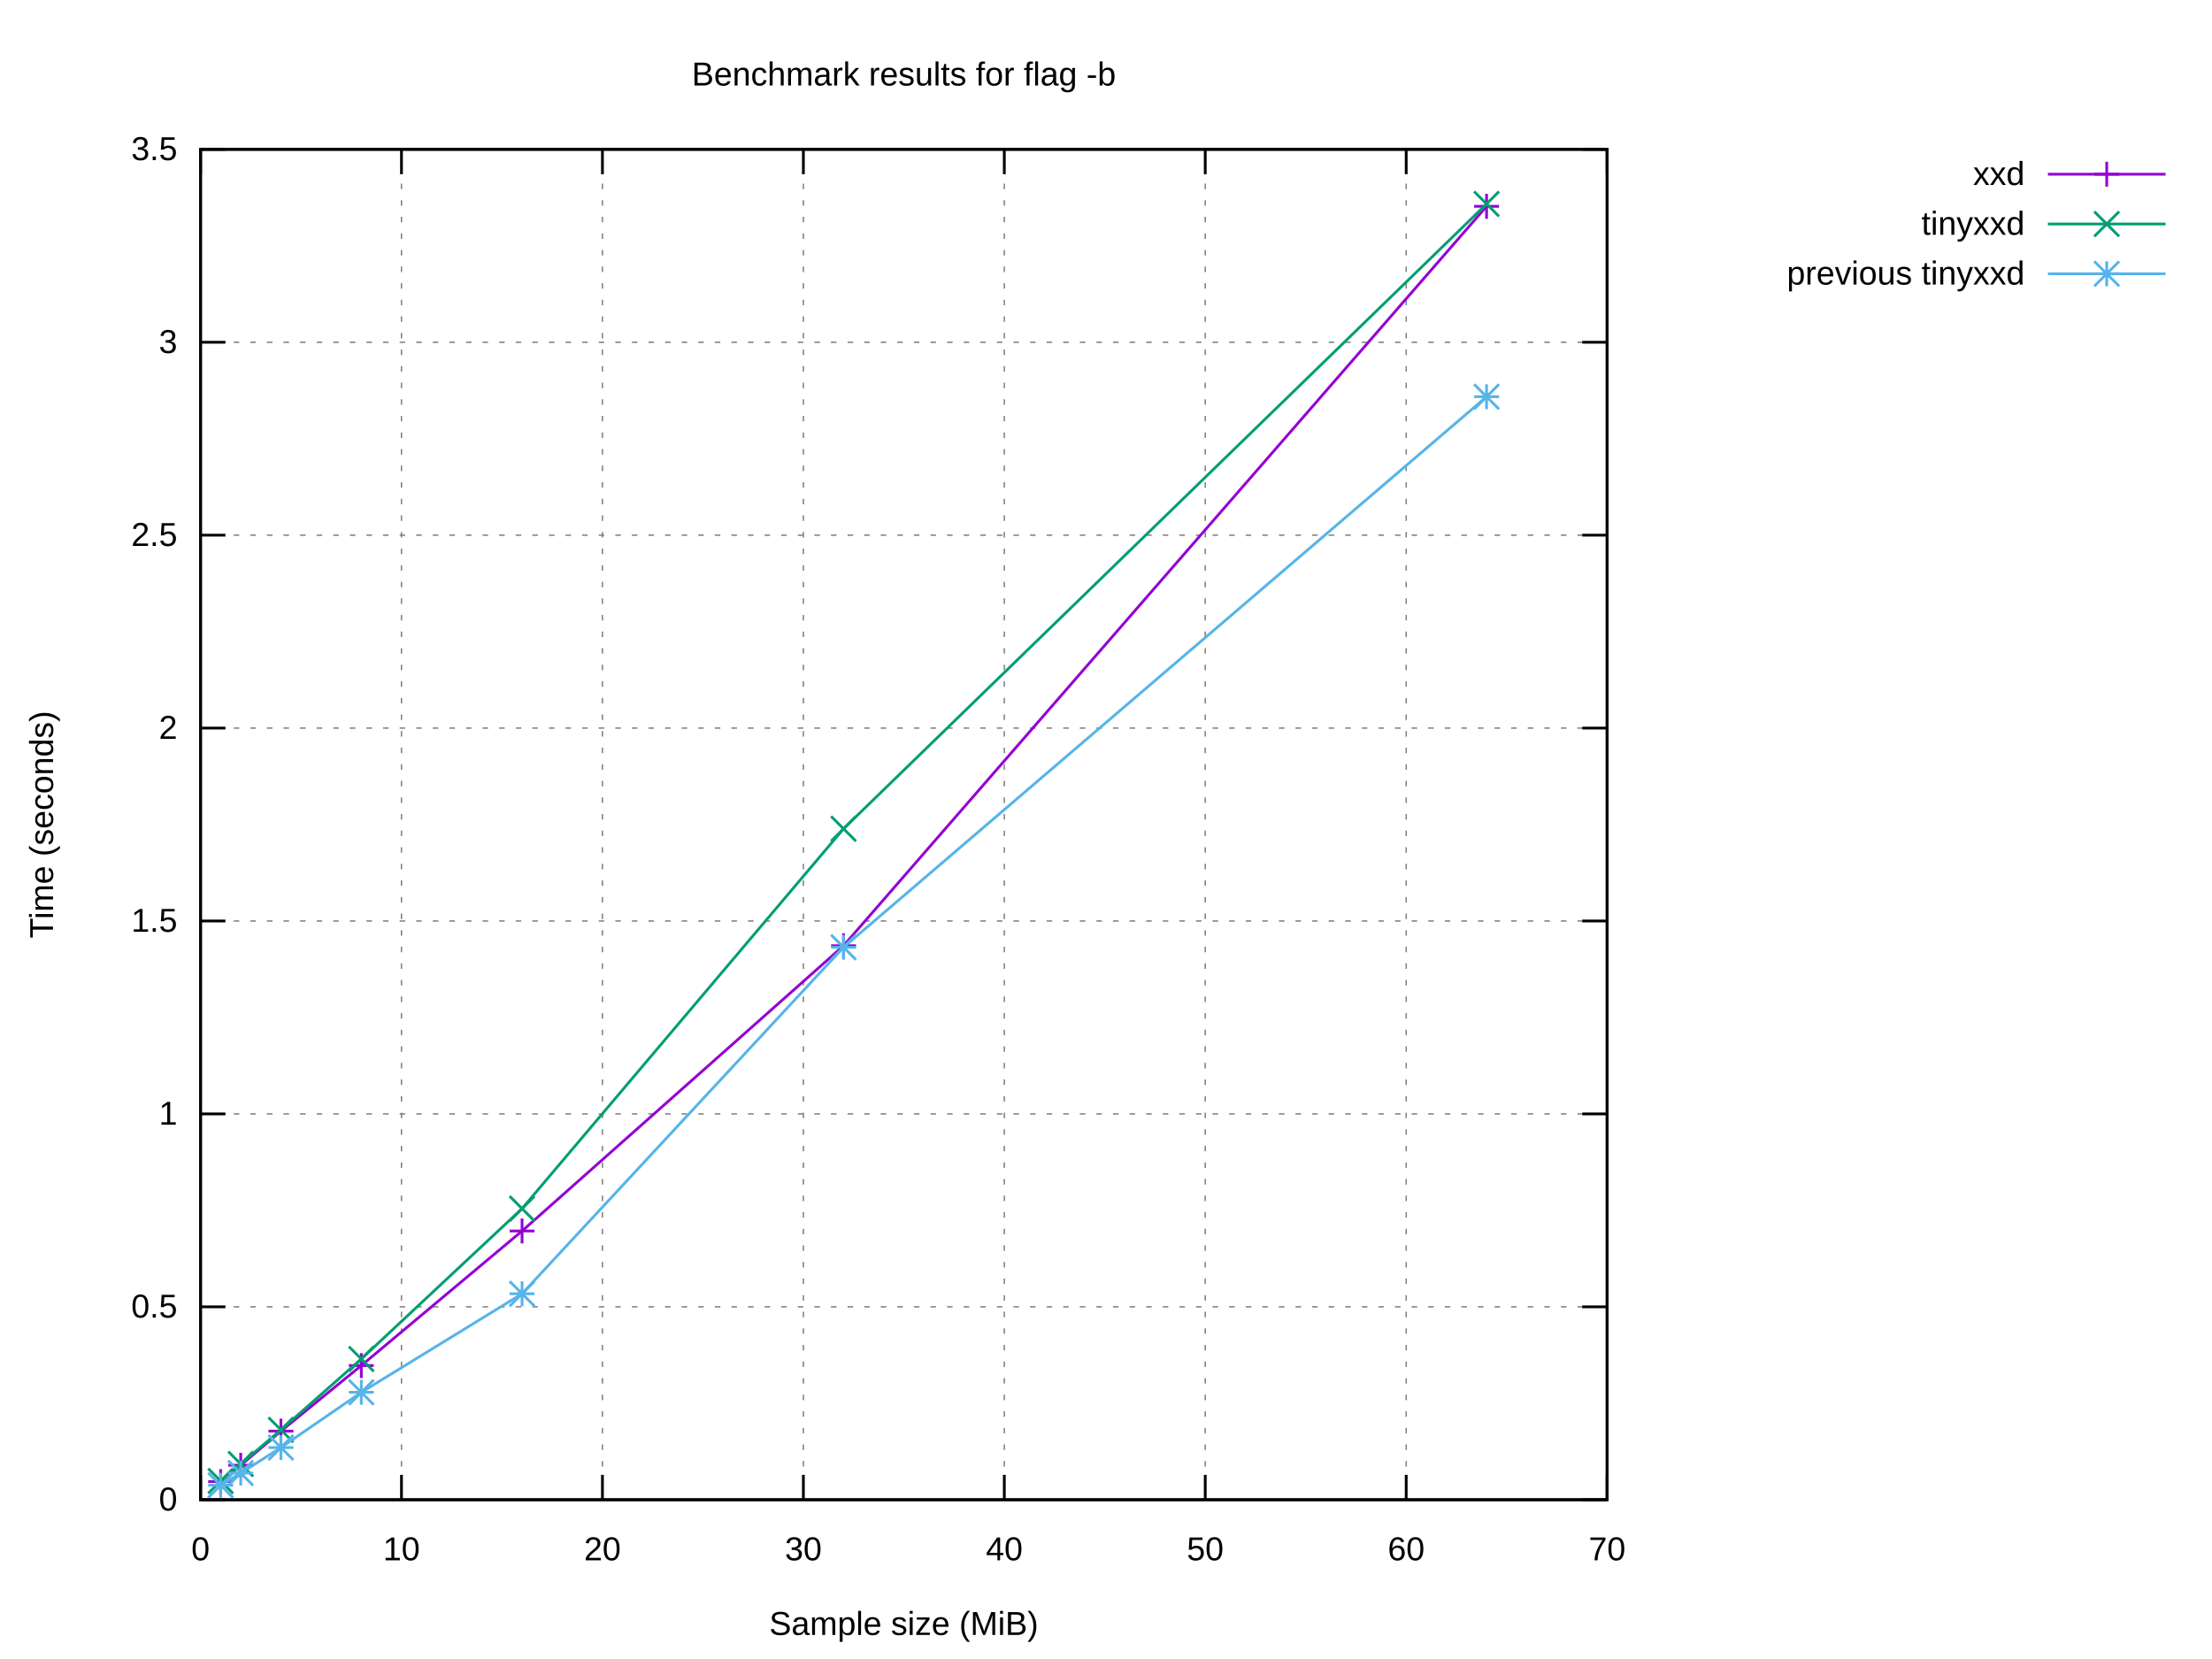
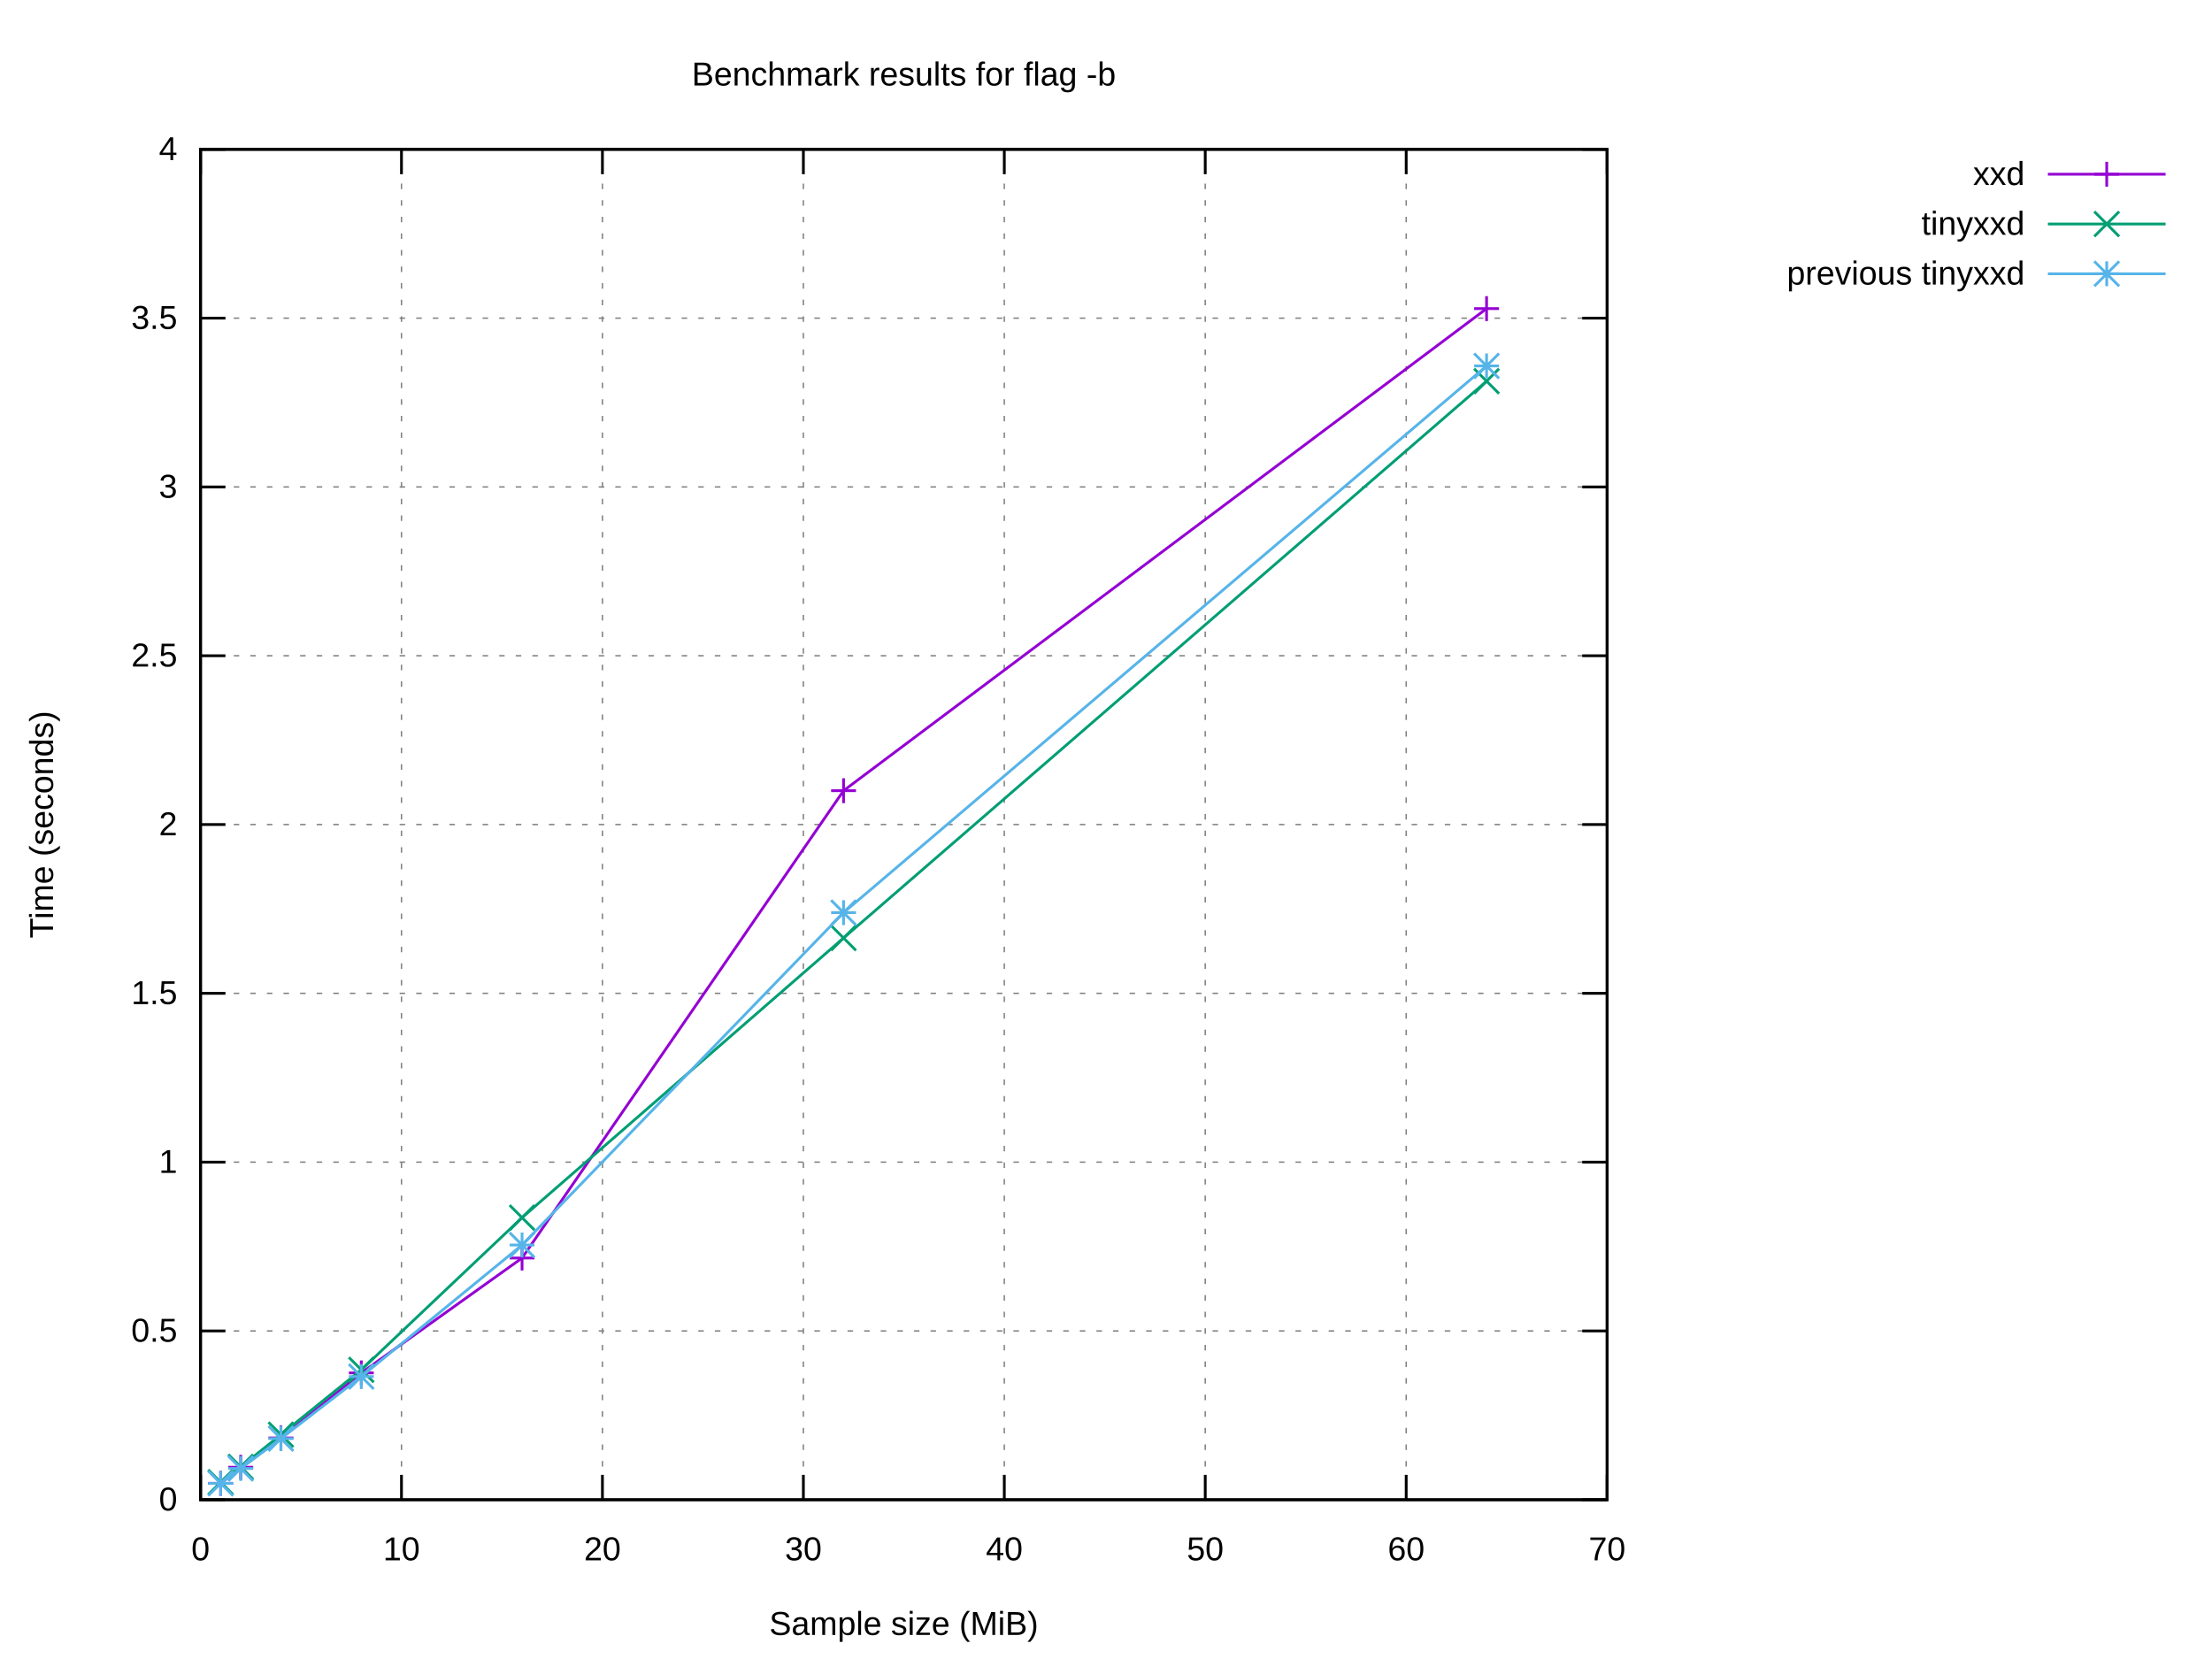
<svg xmlns="http://www.w3.org/2000/svg" xmlns:xlink="http://www.w3.org/1999/xlink" width="800" height="600" viewBox="0 0 800 600">
  <g id="gnuplot_canvas">
    <rect x="0" y="0" width="800" height="600" fill="#ffffff" />
    <defs>
      <circle id="gpDot" r="0.5" stroke-width="0.5" stroke="currentColor" />
      <path id="gpPt0" stroke-width="0.222" stroke="currentColor" d="M-1,0 h2 M0,-1 v2" />
      <path id="gpPt1" stroke-width="0.222" stroke="currentColor" d="M-1,-1 L1,1 M1,-1 L-1,1" />
      <path id="gpPt2" stroke-width="0.222" stroke="currentColor" d="M-1,0 L1,0 M0,-1 L0,1 M-1,-1 L1,1 M-1,1 L1,-1" />
      <rect id="gpPt3" stroke-width="0.222" stroke="currentColor" x="-1" y="-1" width="2" height="2" />
      <rect id="gpPt4" stroke-width="0.222" stroke="currentColor" fill="currentColor" x="-1" y="-1" width="2" height="2" />
      <circle id="gpPt5" stroke-width="0.222" stroke="currentColor" cx="0" cy="0" r="1" />
      <use xlink:href="#gpPt5" id="gpPt6" fill="currentColor" stroke="none" />
      <path id="gpPt7" stroke-width="0.222" stroke="currentColor" d="M0,-1.33 L-1.33,0.67 L1.33,0.67 z" />
      <use xlink:href="#gpPt7" id="gpPt8" fill="currentColor" stroke="none" />
      <use xlink:href="#gpPt7" id="gpPt9" stroke="currentColor" transform="rotate(180)" />
      <use xlink:href="#gpPt9" id="gpPt10" fill="currentColor" stroke="none" />
      <use xlink:href="#gpPt3" id="gpPt11" stroke="currentColor" transform="rotate(45)" />
      <use xlink:href="#gpPt11" id="gpPt12" fill="currentColor" stroke="none" />
      <path id="gpPt13" stroke-width="0.222" stroke="currentColor" d="M0,1.330 L1.265,0.411 L0.782,-1.067 L-0.782,-1.076 L-1.265,0.411 z" />
      <use xlink:href="#gpPt13" id="gpPt14" fill="currentColor" stroke="none" />
      <filter id="textbox" filterUnits="objectBoundingBox" x="0" y="0" height="1" width="1">
        <feFlood flood-color="#FFFFFF" flood-opacity="1" result="bgnd" />
        <feComposite in="SourceGraphic" in2="bgnd" operator="atop" />
      </filter>
      <filter id="greybox" filterUnits="objectBoundingBox" x="0" y="0" height="1" width="1">
        <feFlood flood-color="lightgrey" flood-opacity="1" result="grey" />
        <feComposite in="SourceGraphic" in2="grey" operator="atop" />
      </filter>
    </defs>
    <g fill="none" color="#FFFFFF" stroke="currentColor" stroke-width="1.00" stroke-linecap="butt" stroke-linejoin="miter">
</g>
    <g fill="none" color="black" stroke="currentColor" stroke-width="1.00" stroke-linecap="butt" stroke-linejoin="miter">
</g>
    <g fill="none" color="black" stroke="black" stroke-width="0.50" stroke-linecap="butt" stroke-linejoin="miter">
</g>
    <g fill="none" color="gray" stroke="currentColor" stroke-width="0.50" stroke-linecap="butt" stroke-linejoin="miter">
      <path stroke="gray" stroke-dasharray="2,4" class="gridline" d="M72.53,542.40 L581.24,542.40  " />
    </g>
    <g fill="none" color="gray" stroke="gray" stroke-width="1.00" stroke-linecap="butt" stroke-linejoin="miter">
</g>
    <g fill="none" color="black" stroke="currentColor" stroke-width="1.00" stroke-linecap="butt" stroke-linejoin="miter">
      <path stroke="black" d="M72.53,542.40 L81.53,542.40 M581.24,542.40 L572.24,542.40  " />
      <g transform="translate(64.14,546.30)" stroke="none" fill="black" font-family="Arial" font-size="12.00" text-anchor="end">
        <text>
          <tspan font-family="Arial"> 0</tspan>
        </text>
      </g>
    </g>
    <g fill="none" color="black" stroke="currentColor" stroke-width="1.00" stroke-linecap="butt" stroke-linejoin="miter">
</g>
    <g fill="none" color="black" stroke="black" stroke-width="0.50" stroke-linecap="butt" stroke-linejoin="miter">
</g>
    <g fill="none" color="gray" stroke="currentColor" stroke-width="0.50" stroke-linecap="butt" stroke-linejoin="miter">
-       <path stroke="gray" stroke-dasharray="2,4" class="gridline" d="M72.53,472.63 L581.24,472.63  " />
-     </g>
-     <g fill="none" color="gray" stroke="gray" stroke-width="1.00" stroke-linecap="butt" stroke-linejoin="miter">
- </g>
-     <g fill="none" color="black" stroke="currentColor" stroke-width="1.00" stroke-linecap="butt" stroke-linejoin="miter">
-       <path stroke="black" d="M72.53,472.63 L81.53,472.63 M581.24,472.63 L572.24,472.63  " />
-       <g transform="translate(64.14,476.53)" stroke="none" fill="black" font-family="Arial" font-size="12.00" text-anchor="end">
+       <path stroke="gray" stroke-dasharray="2,4" class="gridline" d="M72.53,481.35 L581.24,481.35  " />
+     </g>
+     <g fill="none" color="gray" stroke="gray" stroke-width="1.00" stroke-linecap="butt" stroke-linejoin="miter">
+ </g>
+     <g fill="none" color="black" stroke="currentColor" stroke-width="1.00" stroke-linecap="butt" stroke-linejoin="miter">
+       <path stroke="black" d="M72.53,481.35 L81.53,481.35 M581.24,481.35 L572.24,481.35  " />
+       <g transform="translate(64.14,485.25)" stroke="none" fill="black" font-family="Arial" font-size="12.00" text-anchor="end">
        <text>
          <tspan font-family="Arial"> 0.5</tspan>
        </text>
      </g>
    </g>
    <g fill="none" color="black" stroke="currentColor" stroke-width="1.00" stroke-linecap="butt" stroke-linejoin="miter">
</g>
    <g fill="none" color="black" stroke="black" stroke-width="0.50" stroke-linecap="butt" stroke-linejoin="miter">
</g>
    <g fill="none" color="gray" stroke="currentColor" stroke-width="0.50" stroke-linecap="butt" stroke-linejoin="miter">
-       <path stroke="gray" stroke-dasharray="2,4" class="gridline" d="M72.53,402.86 L581.24,402.86  " />
-     </g>
-     <g fill="none" color="gray" stroke="gray" stroke-width="1.00" stroke-linecap="butt" stroke-linejoin="miter">
- </g>
-     <g fill="none" color="black" stroke="currentColor" stroke-width="1.00" stroke-linecap="butt" stroke-linejoin="miter">
-       <path stroke="black" d="M72.53,402.86 L81.53,402.86 M581.24,402.86 L572.24,402.86  " />
-       <g transform="translate(64.14,406.76)" stroke="none" fill="black" font-family="Arial" font-size="12.00" text-anchor="end">
+       <path stroke="gray" stroke-dasharray="2,4" class="gridline" d="M72.53,420.30 L581.24,420.30  " />
+     </g>
+     <g fill="none" color="gray" stroke="gray" stroke-width="1.00" stroke-linecap="butt" stroke-linejoin="miter">
+ </g>
+     <g fill="none" color="black" stroke="currentColor" stroke-width="1.00" stroke-linecap="butt" stroke-linejoin="miter">
+       <path stroke="black" d="M72.53,420.30 L81.53,420.30 M581.24,420.30 L572.24,420.30  " />
+       <g transform="translate(64.14,424.20)" stroke="none" fill="black" font-family="Arial" font-size="12.00" text-anchor="end">
        <text>
          <tspan font-family="Arial"> 1</tspan>
        </text>
      </g>
    </g>
    <g fill="none" color="black" stroke="currentColor" stroke-width="1.00" stroke-linecap="butt" stroke-linejoin="miter">
</g>
    <g fill="none" color="black" stroke="black" stroke-width="0.50" stroke-linecap="butt" stroke-linejoin="miter">
</g>
    <g fill="none" color="gray" stroke="currentColor" stroke-width="0.50" stroke-linecap="butt" stroke-linejoin="miter">
-       <path stroke="gray" stroke-dasharray="2,4" class="gridline" d="M72.53,333.09 L581.24,333.09  " />
-     </g>
-     <g fill="none" color="gray" stroke="gray" stroke-width="1.00" stroke-linecap="butt" stroke-linejoin="miter">
- </g>
-     <g fill="none" color="black" stroke="currentColor" stroke-width="1.00" stroke-linecap="butt" stroke-linejoin="miter">
-       <path stroke="black" d="M72.53,333.09 L81.53,333.09 M581.24,333.09 L572.24,333.09  " />
-       <g transform="translate(64.14,336.99)" stroke="none" fill="black" font-family="Arial" font-size="12.00" text-anchor="end">
+       <path stroke="gray" stroke-dasharray="2,4" class="gridline" d="M72.53,359.25 L581.24,359.25  " />
+     </g>
+     <g fill="none" color="gray" stroke="gray" stroke-width="1.00" stroke-linecap="butt" stroke-linejoin="miter">
+ </g>
+     <g fill="none" color="black" stroke="currentColor" stroke-width="1.00" stroke-linecap="butt" stroke-linejoin="miter">
+       <path stroke="black" d="M72.53,359.25 L81.53,359.25 M581.24,359.25 L572.24,359.25  " />
+       <g transform="translate(64.14,363.15)" stroke="none" fill="black" font-family="Arial" font-size="12.00" text-anchor="end">
        <text>
          <tspan font-family="Arial"> 1.5</tspan>
        </text>
      </g>
    </g>
    <g fill="none" color="black" stroke="currentColor" stroke-width="1.00" stroke-linecap="butt" stroke-linejoin="miter">
</g>
    <g fill="none" color="black" stroke="black" stroke-width="0.50" stroke-linecap="butt" stroke-linejoin="miter">
</g>
    <g fill="none" color="gray" stroke="currentColor" stroke-width="0.50" stroke-linecap="butt" stroke-linejoin="miter">
-       <path stroke="gray" stroke-dasharray="2,4" class="gridline" d="M72.53,263.32 L581.24,263.32  " />
-     </g>
-     <g fill="none" color="gray" stroke="gray" stroke-width="1.00" stroke-linecap="butt" stroke-linejoin="miter">
- </g>
-     <g fill="none" color="black" stroke="currentColor" stroke-width="1.00" stroke-linecap="butt" stroke-linejoin="miter">
-       <path stroke="black" d="M72.53,263.32 L81.53,263.32 M581.24,263.32 L572.24,263.32  " />
-       <g transform="translate(64.14,267.22)" stroke="none" fill="black" font-family="Arial" font-size="12.00" text-anchor="end">
+       <path stroke="gray" stroke-dasharray="2,4" class="gridline" d="M72.53,298.20 L581.24,298.20  " />
+     </g>
+     <g fill="none" color="gray" stroke="gray" stroke-width="1.00" stroke-linecap="butt" stroke-linejoin="miter">
+ </g>
+     <g fill="none" color="black" stroke="currentColor" stroke-width="1.00" stroke-linecap="butt" stroke-linejoin="miter">
+       <path stroke="black" d="M72.53,298.20 L81.53,298.20 M581.24,298.20 L572.24,298.20  " />
+       <g transform="translate(64.14,302.10)" stroke="none" fill="black" font-family="Arial" font-size="12.00" text-anchor="end">
        <text>
          <tspan font-family="Arial"> 2</tspan>
        </text>
      </g>
    </g>
    <g fill="none" color="black" stroke="currentColor" stroke-width="1.00" stroke-linecap="butt" stroke-linejoin="miter">
</g>
    <g fill="none" color="black" stroke="black" stroke-width="0.50" stroke-linecap="butt" stroke-linejoin="miter">
</g>
    <g fill="none" color="gray" stroke="currentColor" stroke-width="0.50" stroke-linecap="butt" stroke-linejoin="miter">
-       <path stroke="gray" stroke-dasharray="2,4" class="gridline" d="M72.53,193.55 L581.24,193.55  " />
-     </g>
-     <g fill="none" color="gray" stroke="gray" stroke-width="1.00" stroke-linecap="butt" stroke-linejoin="miter">
- </g>
-     <g fill="none" color="black" stroke="currentColor" stroke-width="1.00" stroke-linecap="butt" stroke-linejoin="miter">
-       <path stroke="black" d="M72.53,193.55 L81.53,193.55 M581.24,193.55 L572.24,193.55  " />
-       <g transform="translate(64.14,197.45)" stroke="none" fill="black" font-family="Arial" font-size="12.00" text-anchor="end">
+       <path stroke="gray" stroke-dasharray="2,4" class="gridline" d="M72.53,237.16 L581.24,237.16  " />
+     </g>
+     <g fill="none" color="gray" stroke="gray" stroke-width="1.00" stroke-linecap="butt" stroke-linejoin="miter">
+ </g>
+     <g fill="none" color="black" stroke="currentColor" stroke-width="1.00" stroke-linecap="butt" stroke-linejoin="miter">
+       <path stroke="black" d="M72.53,237.16 L81.53,237.16 M581.24,237.16 L572.24,237.16  " />
+       <g transform="translate(64.14,241.06)" stroke="none" fill="black" font-family="Arial" font-size="12.00" text-anchor="end">
        <text>
          <tspan font-family="Arial"> 2.5</tspan>
        </text>
      </g>
    </g>
    <g fill="none" color="black" stroke="currentColor" stroke-width="1.00" stroke-linecap="butt" stroke-linejoin="miter">
</g>
    <g fill="none" color="black" stroke="black" stroke-width="0.50" stroke-linecap="butt" stroke-linejoin="miter">
</g>
    <g fill="none" color="gray" stroke="currentColor" stroke-width="0.50" stroke-linecap="butt" stroke-linejoin="miter">
-       <path stroke="gray" stroke-dasharray="2,4" class="gridline" d="M72.53,123.78 L581.24,123.78  " />
-     </g>
-     <g fill="none" color="gray" stroke="gray" stroke-width="1.00" stroke-linecap="butt" stroke-linejoin="miter">
- </g>
-     <g fill="none" color="black" stroke="currentColor" stroke-width="1.00" stroke-linecap="butt" stroke-linejoin="miter">
-       <path stroke="black" d="M72.53,123.78 L81.53,123.78 M581.24,123.78 L572.24,123.78  " />
-       <g transform="translate(64.14,127.68)" stroke="none" fill="black" font-family="Arial" font-size="12.00" text-anchor="end">
+       <path stroke="gray" stroke-dasharray="2,4" class="gridline" d="M72.53,176.11 L581.24,176.11  " />
+     </g>
+     <g fill="none" color="gray" stroke="gray" stroke-width="1.00" stroke-linecap="butt" stroke-linejoin="miter">
+ </g>
+     <g fill="none" color="black" stroke="currentColor" stroke-width="1.00" stroke-linecap="butt" stroke-linejoin="miter">
+       <path stroke="black" d="M72.53,176.11 L81.53,176.11 M581.24,176.11 L572.24,176.11  " />
+       <g transform="translate(64.14,180.01)" stroke="none" fill="black" font-family="Arial" font-size="12.00" text-anchor="end">
        <text>
          <tspan font-family="Arial"> 3</tspan>
+         </text>
+       </g>
+     </g>
+     <g fill="none" color="black" stroke="currentColor" stroke-width="1.00" stroke-linecap="butt" stroke-linejoin="miter">
+ </g>
+     <g fill="none" color="black" stroke="black" stroke-width="0.50" stroke-linecap="butt" stroke-linejoin="miter">
+ </g>
+     <g fill="none" color="gray" stroke="currentColor" stroke-width="0.50" stroke-linecap="butt" stroke-linejoin="miter">
+       <path stroke="gray" stroke-dasharray="2,4" class="gridline" d="M72.53,115.06 L581.24,115.06  " />
+     </g>
+     <g fill="none" color="gray" stroke="gray" stroke-width="1.00" stroke-linecap="butt" stroke-linejoin="miter">
+ </g>
+     <g fill="none" color="black" stroke="currentColor" stroke-width="1.00" stroke-linecap="butt" stroke-linejoin="miter">
+       <path stroke="black" d="M72.53,115.06 L81.53,115.06 M581.24,115.06 L572.24,115.06  " />
+       <g transform="translate(64.14,118.96)" stroke="none" fill="black" font-family="Arial" font-size="12.00" text-anchor="end">
+         <text>
+           <tspan font-family="Arial"> 3.5</tspan>
        </text>
      </g>
    </g>
    <g fill="none" color="black" stroke="currentColor" stroke-width="1.00" stroke-linecap="butt" stroke-linejoin="miter">
</g>
    <g fill="none" color="black" stroke="black" stroke-width="0.50" stroke-linecap="butt" stroke-linejoin="miter">
</g>
    <g fill="none" color="gray" stroke="currentColor" stroke-width="0.50" stroke-linecap="butt" stroke-linejoin="miter">
      <path stroke="gray" stroke-dasharray="2,4" class="gridline" d="M72.53,54.01 L581.24,54.01  " />
    </g>
    <g fill="none" color="gray" stroke="gray" stroke-width="1.00" stroke-linecap="butt" stroke-linejoin="miter">
</g>
    <g fill="none" color="black" stroke="currentColor" stroke-width="1.00" stroke-linecap="butt" stroke-linejoin="miter">
      <path stroke="black" d="M72.53,54.01 L81.53,54.01 M581.24,54.01 L572.24,54.01  " />
      <g transform="translate(64.14,57.91)" stroke="none" fill="black" font-family="Arial" font-size="12.00" text-anchor="end">
        <text>
-           <tspan font-family="Arial"> 3.5</tspan>
+           <tspan font-family="Arial"> 4</tspan>
        </text>
      </g>
    </g>
    <g fill="none" color="black" stroke="currentColor" stroke-width="1.00" stroke-linecap="butt" stroke-linejoin="miter">
</g>
    <g fill="none" color="black" stroke="black" stroke-width="0.50" stroke-linecap="butt" stroke-linejoin="miter">
</g>
    <g fill="none" color="gray" stroke="currentColor" stroke-width="0.50" stroke-linecap="butt" stroke-linejoin="miter">
      <path stroke="gray" stroke-dasharray="2,4" class="gridline" d="M72.53,542.40 L72.53,54.01  " />
    </g>
    <g fill="none" color="gray" stroke="gray" stroke-width="1.00" stroke-linecap="butt" stroke-linejoin="miter">
</g>
    <g fill="none" color="black" stroke="currentColor" stroke-width="1.00" stroke-linecap="butt" stroke-linejoin="miter">
      <path stroke="black" d="M72.53,542.40 L72.53,533.40 M72.53,54.01 L72.53,63.01  " />
      <g transform="translate(72.53,564.30)" stroke="none" fill="black" font-family="Arial" font-size="12.00" text-anchor="middle">
        <text>
          <tspan font-family="Arial"> 0</tspan>
        </text>
      </g>
    </g>
    <g fill="none" color="black" stroke="currentColor" stroke-width="1.00" stroke-linecap="butt" stroke-linejoin="miter">
</g>
    <g fill="none" color="black" stroke="black" stroke-width="0.50" stroke-linecap="butt" stroke-linejoin="miter">
</g>
    <g fill="none" color="gray" stroke="currentColor" stroke-width="0.50" stroke-linecap="butt" stroke-linejoin="miter">
      <path stroke="gray" stroke-dasharray="2,4" class="gridline" d="M145.20,542.40 L145.20,54.01  " />
    </g>
    <g fill="none" color="gray" stroke="gray" stroke-width="1.00" stroke-linecap="butt" stroke-linejoin="miter">
</g>
    <g fill="none" color="black" stroke="currentColor" stroke-width="1.00" stroke-linecap="butt" stroke-linejoin="miter">
      <path stroke="black" d="M145.20,542.40 L145.20,533.40 M145.20,54.01 L145.20,63.01  " />
      <g transform="translate(145.20,564.30)" stroke="none" fill="black" font-family="Arial" font-size="12.00" text-anchor="middle">
        <text>
          <tspan font-family="Arial"> 10</tspan>
        </text>
      </g>
    </g>
    <g fill="none" color="black" stroke="currentColor" stroke-width="1.00" stroke-linecap="butt" stroke-linejoin="miter">
</g>
    <g fill="none" color="black" stroke="black" stroke-width="0.50" stroke-linecap="butt" stroke-linejoin="miter">
</g>
    <g fill="none" color="gray" stroke="currentColor" stroke-width="0.50" stroke-linecap="butt" stroke-linejoin="miter">
      <path stroke="gray" stroke-dasharray="2,4" class="gridline" d="M217.88,542.40 L217.88,54.01  " />
    </g>
    <g fill="none" color="gray" stroke="gray" stroke-width="1.00" stroke-linecap="butt" stroke-linejoin="miter">
</g>
    <g fill="none" color="black" stroke="currentColor" stroke-width="1.00" stroke-linecap="butt" stroke-linejoin="miter">
      <path stroke="black" d="M217.88,542.40 L217.88,533.40 M217.88,54.01 L217.88,63.01  " />
      <g transform="translate(217.88,564.30)" stroke="none" fill="black" font-family="Arial" font-size="12.00" text-anchor="middle">
        <text>
          <tspan font-family="Arial"> 20</tspan>
        </text>
      </g>
    </g>
    <g fill="none" color="black" stroke="currentColor" stroke-width="1.00" stroke-linecap="butt" stroke-linejoin="miter">
</g>
    <g fill="none" color="black" stroke="black" stroke-width="0.50" stroke-linecap="butt" stroke-linejoin="miter">
</g>
    <g fill="none" color="gray" stroke="currentColor" stroke-width="0.50" stroke-linecap="butt" stroke-linejoin="miter">
      <path stroke="gray" stroke-dasharray="2,4" class="gridline" d="M290.55,542.40 L290.55,54.01  " />
    </g>
    <g fill="none" color="gray" stroke="gray" stroke-width="1.00" stroke-linecap="butt" stroke-linejoin="miter">
</g>
    <g fill="none" color="black" stroke="currentColor" stroke-width="1.00" stroke-linecap="butt" stroke-linejoin="miter">
      <path stroke="black" d="M290.55,542.40 L290.55,533.40 M290.55,54.01 L290.55,63.01  " />
      <g transform="translate(290.55,564.30)" stroke="none" fill="black" font-family="Arial" font-size="12.00" text-anchor="middle">
        <text>
          <tspan font-family="Arial"> 30</tspan>
        </text>
      </g>
    </g>
    <g fill="none" color="black" stroke="currentColor" stroke-width="1.00" stroke-linecap="butt" stroke-linejoin="miter">
</g>
    <g fill="none" color="black" stroke="black" stroke-width="0.50" stroke-linecap="butt" stroke-linejoin="miter">
</g>
    <g fill="none" color="gray" stroke="currentColor" stroke-width="0.50" stroke-linecap="butt" stroke-linejoin="miter">
      <path stroke="gray" stroke-dasharray="2,4" class="gridline" d="M363.22,542.40 L363.22,54.01  " />
    </g>
    <g fill="none" color="gray" stroke="gray" stroke-width="1.00" stroke-linecap="butt" stroke-linejoin="miter">
</g>
    <g fill="none" color="black" stroke="currentColor" stroke-width="1.00" stroke-linecap="butt" stroke-linejoin="miter">
      <path stroke="black" d="M363.22,542.40 L363.22,533.40 M363.22,54.01 L363.22,63.01  " />
      <g transform="translate(363.22,564.30)" stroke="none" fill="black" font-family="Arial" font-size="12.00" text-anchor="middle">
        <text>
          <tspan font-family="Arial"> 40</tspan>
        </text>
      </g>
    </g>
    <g fill="none" color="black" stroke="currentColor" stroke-width="1.00" stroke-linecap="butt" stroke-linejoin="miter">
</g>
    <g fill="none" color="black" stroke="black" stroke-width="0.50" stroke-linecap="butt" stroke-linejoin="miter">
</g>
    <g fill="none" color="gray" stroke="currentColor" stroke-width="0.50" stroke-linecap="butt" stroke-linejoin="miter">
      <path stroke="gray" stroke-dasharray="2,4" class="gridline" d="M435.89,542.40 L435.89,54.01  " />
    </g>
    <g fill="none" color="gray" stroke="gray" stroke-width="1.00" stroke-linecap="butt" stroke-linejoin="miter">
</g>
    <g fill="none" color="black" stroke="currentColor" stroke-width="1.00" stroke-linecap="butt" stroke-linejoin="miter">
      <path stroke="black" d="M435.89,542.40 L435.89,533.40 M435.89,54.01 L435.89,63.01  " />
      <g transform="translate(435.89,564.30)" stroke="none" fill="black" font-family="Arial" font-size="12.00" text-anchor="middle">
        <text>
          <tspan font-family="Arial"> 50</tspan>
        </text>
      </g>
    </g>
    <g fill="none" color="black" stroke="currentColor" stroke-width="1.00" stroke-linecap="butt" stroke-linejoin="miter">
</g>
    <g fill="none" color="black" stroke="black" stroke-width="0.50" stroke-linecap="butt" stroke-linejoin="miter">
</g>
    <g fill="none" color="gray" stroke="currentColor" stroke-width="0.50" stroke-linecap="butt" stroke-linejoin="miter">
      <path stroke="gray" stroke-dasharray="2,4" class="gridline" d="M508.57,542.40 L508.57,54.01  " />
    </g>
    <g fill="none" color="gray" stroke="gray" stroke-width="1.00" stroke-linecap="butt" stroke-linejoin="miter">
</g>
    <g fill="none" color="black" stroke="currentColor" stroke-width="1.00" stroke-linecap="butt" stroke-linejoin="miter">
      <path stroke="black" d="M508.57,542.40 L508.57,533.40 M508.57,54.01 L508.57,63.01  " />
      <g transform="translate(508.57,564.30)" stroke="none" fill="black" font-family="Arial" font-size="12.00" text-anchor="middle">
        <text>
          <tspan font-family="Arial"> 60</tspan>
        </text>
      </g>
    </g>
    <g fill="none" color="black" stroke="currentColor" stroke-width="1.00" stroke-linecap="butt" stroke-linejoin="miter">
</g>
    <g fill="none" color="black" stroke="black" stroke-width="0.50" stroke-linecap="butt" stroke-linejoin="miter">
</g>
    <g fill="none" color="gray" stroke="currentColor" stroke-width="0.50" stroke-linecap="butt" stroke-linejoin="miter">
      <path stroke="gray" stroke-dasharray="2,4" class="gridline" d="M581.24,542.40 L581.24,54.01  " />
    </g>
    <g fill="none" color="gray" stroke="gray" stroke-width="1.00" stroke-linecap="butt" stroke-linejoin="miter">
</g>
    <g fill="none" color="black" stroke="currentColor" stroke-width="1.00" stroke-linecap="butt" stroke-linejoin="miter">
      <path stroke="black" d="M581.24,542.40 L581.24,533.40 M581.24,54.01 L581.24,63.01  " />
      <g transform="translate(581.24,564.30)" stroke="none" fill="black" font-family="Arial" font-size="12.00" text-anchor="middle">
        <text>
          <tspan font-family="Arial"> 70</tspan>
        </text>
      </g>
    </g>
    <g fill="none" color="black" stroke="currentColor" stroke-width="1.00" stroke-linecap="butt" stroke-linejoin="miter">
</g>
    <g fill="none" color="black" stroke="currentColor" stroke-width="1.00" stroke-linecap="butt" stroke-linejoin="miter">
      <path stroke="black" d="M72.53,54.01 L72.53,542.40 L581.24,542.40 L581.24,54.01 L72.53,54.01 Z  " />
    </g>
    <g fill="none" color="black" stroke="currentColor" stroke-width="1.00" stroke-linecap="butt" stroke-linejoin="miter">
</g>
    <g id="gnuplot_plot_1">
      <g fill="none" color="black" stroke="currentColor" stroke-width="1.00" stroke-linecap="butt" stroke-linejoin="miter">
        <g transform="translate(732.26,66.91)" stroke="none" fill="black" font-family="Arial" font-size="12.00" text-anchor="end">
          <text>
            <tspan font-family="Arial">xxd</tspan>
          </text>
        </g>
      </g>
      <g fill="none" color="black" stroke="currentColor" stroke-width="1.00" stroke-linecap="butt" stroke-linejoin="miter">
-         <path stroke="rgb(148,   0, 211)" d="M740.65,63.01 L783.21,63.01 M537.64,74.62 L305.08,342.04 L188.81,445.20 L130.67,493.87 L101.60,517.58 L87.06,529.93   L79.80,535.84  " />
-         <use xlink:href="#gpPt0" transform="translate(537.64,74.62) scale(4.50)" color="rgb(148,   0, 211)" />
-         <use xlink:href="#gpPt0" transform="translate(305.08,342.04) scale(4.50)" color="rgb(148,   0, 211)" />
-         <use xlink:href="#gpPt0" transform="translate(188.81,445.20) scale(4.50)" color="rgb(148,   0, 211)" />
-         <use xlink:href="#gpPt0" transform="translate(130.67,493.87) scale(4.50)" color="rgb(148,   0, 211)" />
-         <use xlink:href="#gpPt0" transform="translate(101.60,517.58) scale(4.50)" color="rgb(148,   0, 211)" />
-         <use xlink:href="#gpPt0" transform="translate(87.06,529.93) scale(4.50)" color="rgb(148,   0, 211)" />
-         <use xlink:href="#gpPt0" transform="translate(79.80,535.84) scale(4.50)" color="rgb(148,   0, 211)" />
+         <path stroke="rgb(148,   0, 211)" d="M740.65,63.01 L783.21,63.01 M537.64,111.61 L305.08,285.96 L188.81,454.98 L130.67,496.53 L101.60,520.06 L87.06,530.65   L79.80,536.47  " />
+         <use xlink:href="#gpPt0" transform="translate(537.64,111.61) scale(4.50)" color="rgb(148,   0, 211)" />
+         <use xlink:href="#gpPt0" transform="translate(305.08,285.96) scale(4.50)" color="rgb(148,   0, 211)" />
+         <use xlink:href="#gpPt0" transform="translate(188.81,454.98) scale(4.50)" color="rgb(148,   0, 211)" />
+         <use xlink:href="#gpPt0" transform="translate(130.67,496.53) scale(4.50)" color="rgb(148,   0, 211)" />
+         <use xlink:href="#gpPt0" transform="translate(101.60,520.06) scale(4.50)" color="rgb(148,   0, 211)" />
+         <use xlink:href="#gpPt0" transform="translate(87.06,530.65) scale(4.50)" color="rgb(148,   0, 211)" />
+         <use xlink:href="#gpPt0" transform="translate(79.80,536.47) scale(4.50)" color="rgb(148,   0, 211)" />
        <use xlink:href="#gpPt0" transform="translate(761.93,63.01) scale(4.50)" color="rgb(148,   0, 211)" />
      </g>
    </g>
    <g id="gnuplot_plot_2">
      <g fill="none" color="black" stroke="currentColor" stroke-width="1.00" stroke-linecap="butt" stroke-linejoin="miter">
        <g transform="translate(732.26,84.91)" stroke="none" fill="black" font-family="Arial" font-size="12.00" text-anchor="end">
          <text>
            <tspan font-family="Arial">tinyxxd</tspan>
          </text>
        </g>
      </g>
      <g fill="none" color="black" stroke="currentColor" stroke-width="1.00" stroke-linecap="butt" stroke-linejoin="miter">
-         <path stroke="rgb(  0, 158, 115)" d="M740.65,81.01 L783.21,81.01 M537.64,73.76 L305.08,299.73 L188.81,437.11 L130.67,491.49 L101.60,517.13 L87.06,529.48   L79.80,535.62  " />
-         <use xlink:href="#gpPt1" transform="translate(537.64,73.76) scale(4.50)" color="rgb(  0, 158, 115)" />
-         <use xlink:href="#gpPt1" transform="translate(305.08,299.73) scale(4.50)" color="rgb(  0, 158, 115)" />
-         <use xlink:href="#gpPt1" transform="translate(188.81,437.11) scale(4.50)" color="rgb(  0, 158, 115)" />
-         <use xlink:href="#gpPt1" transform="translate(130.67,491.49) scale(4.50)" color="rgb(  0, 158, 115)" />
-         <use xlink:href="#gpPt1" transform="translate(101.60,517.13) scale(4.50)" color="rgb(  0, 158, 115)" />
-         <use xlink:href="#gpPt1" transform="translate(87.06,529.48) scale(4.50)" color="rgb(  0, 158, 115)" />
-         <use xlink:href="#gpPt1" transform="translate(79.80,535.62) scale(4.50)" color="rgb(  0, 158, 115)" />
+         <path stroke="rgb(  0, 158, 115)" d="M740.65,81.01 L783.21,81.01 M537.64,137.85 L305.08,339.24 L188.81,440.37 L130.67,495.42 L101.60,518.87 L87.06,530.51   L79.80,536.04  " />
+         <use xlink:href="#gpPt1" transform="translate(537.64,137.85) scale(4.50)" color="rgb(  0, 158, 115)" />
+         <use xlink:href="#gpPt1" transform="translate(305.08,339.24) scale(4.50)" color="rgb(  0, 158, 115)" />
+         <use xlink:href="#gpPt1" transform="translate(188.81,440.37) scale(4.50)" color="rgb(  0, 158, 115)" />
+         <use xlink:href="#gpPt1" transform="translate(130.67,495.42) scale(4.50)" color="rgb(  0, 158, 115)" />
+         <use xlink:href="#gpPt1" transform="translate(101.60,518.87) scale(4.50)" color="rgb(  0, 158, 115)" />
+         <use xlink:href="#gpPt1" transform="translate(87.06,530.51) scale(4.50)" color="rgb(  0, 158, 115)" />
+         <use xlink:href="#gpPt1" transform="translate(79.80,536.04) scale(4.50)" color="rgb(  0, 158, 115)" />
        <use xlink:href="#gpPt1" transform="translate(761.93,81.01) scale(4.50)" color="rgb(  0, 158, 115)" />
      </g>
    </g>
    <g id="gnuplot_plot_3">
      <g fill="none" color="black" stroke="currentColor" stroke-width="1.00" stroke-linecap="butt" stroke-linejoin="miter">
        <g transform="translate(732.26,102.91)" stroke="none" fill="black" font-family="Arial" font-size="12.00" text-anchor="end">
          <text>
            <tspan font-family="Arial">previous tinyxxd</tspan>
          </text>
        </g>
      </g>
      <g fill="none" color="black" stroke="currentColor" stroke-width="1.00" stroke-linecap="butt" stroke-linejoin="miter">
-         <path stroke="rgb( 86, 180, 233)" d="M740.65,99.01 L783.21,99.01 M537.64,143.48 L305.08,342.60 L188.81,467.90 L130.67,503.55 L101.60,523.53 L87.06,532.76   L79.80,537.17  " />
-         <use xlink:href="#gpPt2" transform="translate(537.64,143.48) scale(4.50)" color="rgb( 86, 180, 233)" />
-         <use xlink:href="#gpPt2" transform="translate(305.08,342.60) scale(4.50)" color="rgb( 86, 180, 233)" />
-         <use xlink:href="#gpPt2" transform="translate(188.81,467.90) scale(4.50)" color="rgb( 86, 180, 233)" />
-         <use xlink:href="#gpPt2" transform="translate(130.67,503.55) scale(4.50)" color="rgb( 86, 180, 233)" />
-         <use xlink:href="#gpPt2" transform="translate(101.60,523.53) scale(4.50)" color="rgb( 86, 180, 233)" />
-         <use xlink:href="#gpPt2" transform="translate(87.06,532.76) scale(4.50)" color="rgb( 86, 180, 233)" />
-         <use xlink:href="#gpPt2" transform="translate(79.80,537.17) scale(4.50)" color="rgb( 86, 180, 233)" />
+         <path stroke="rgb( 86, 180, 233)" d="M740.65,99.01 L783.21,99.01 M537.64,132.34 L305.08,330.06 L188.81,450.27 L130.67,497.86 L101.60,520.28 L87.06,531.10   L79.80,536.47  " />
+         <use xlink:href="#gpPt2" transform="translate(537.64,132.34) scale(4.50)" color="rgb( 86, 180, 233)" />
+         <use xlink:href="#gpPt2" transform="translate(305.08,330.06) scale(4.50)" color="rgb( 86, 180, 233)" />
+         <use xlink:href="#gpPt2" transform="translate(188.81,450.27) scale(4.50)" color="rgb( 86, 180, 233)" />
+         <use xlink:href="#gpPt2" transform="translate(130.67,497.86) scale(4.50)" color="rgb( 86, 180, 233)" />
+         <use xlink:href="#gpPt2" transform="translate(101.60,520.28) scale(4.50)" color="rgb( 86, 180, 233)" />
+         <use xlink:href="#gpPt2" transform="translate(87.06,531.10) scale(4.50)" color="rgb( 86, 180, 233)" />
+         <use xlink:href="#gpPt2" transform="translate(79.80,536.47) scale(4.50)" color="rgb( 86, 180, 233)" />
        <use xlink:href="#gpPt2" transform="translate(761.93,99.01) scale(4.50)" color="rgb( 86, 180, 233)" />
      </g>
    </g>
    <g fill="none" color="#FFFFFF" stroke="rgb( 86, 180, 233)" stroke-width="2.00" stroke-linecap="butt" stroke-linejoin="miter">
</g>
    <g fill="none" color="black" stroke="currentColor" stroke-width="2.00" stroke-linecap="butt" stroke-linejoin="miter">
</g>
    <g fill="none" color="black" stroke="black" stroke-width="1.00" stroke-linecap="butt" stroke-linejoin="miter">
</g>
    <g fill="none" color="black" stroke="currentColor" stroke-width="1.00" stroke-linecap="butt" stroke-linejoin="miter">
      <path stroke="black" d="M72.53,54.01 L72.53,542.40 L581.24,542.40 L581.24,54.01 L72.53,54.01 Z  " />
      <g transform="translate(19.18,298.21) rotate(270.00)" stroke="none" fill="black" font-family="Arial" font-size="12.00" text-anchor="middle">
        <text>
          <tspan font-family="Arial">Time (seconds)</tspan>
        </text>
      </g>
    </g>
    <g fill="none" color="black" stroke="currentColor" stroke-width="1.00" stroke-linecap="butt" stroke-linejoin="miter">
      <g transform="translate(326.88,591.30)" stroke="none" fill="black" font-family="Arial" font-size="12.00" text-anchor="middle">
        <text>
          <tspan font-family="Arial">Sample size (MiB)</tspan>
        </text>
      </g>
    </g>
    <g fill="none" color="black" stroke="currentColor" stroke-width="1.00" stroke-linecap="butt" stroke-linejoin="miter">
</g>
    <g fill="none" color="black" stroke="currentColor" stroke-width="1.00" stroke-linecap="butt" stroke-linejoin="miter">
      <g transform="translate(326.88,30.91)" stroke="none" fill="black" font-family="Arial" font-size="12.00" text-anchor="middle">
        <text>
          <tspan font-family="Arial">Benchmark results for flag -b</tspan>
        </text>
      </g>
    </g>
    <g fill="none" color="black" stroke="currentColor" stroke-width="1.00" stroke-linecap="butt" stroke-linejoin="miter">
</g>
  </g>
</svg>
